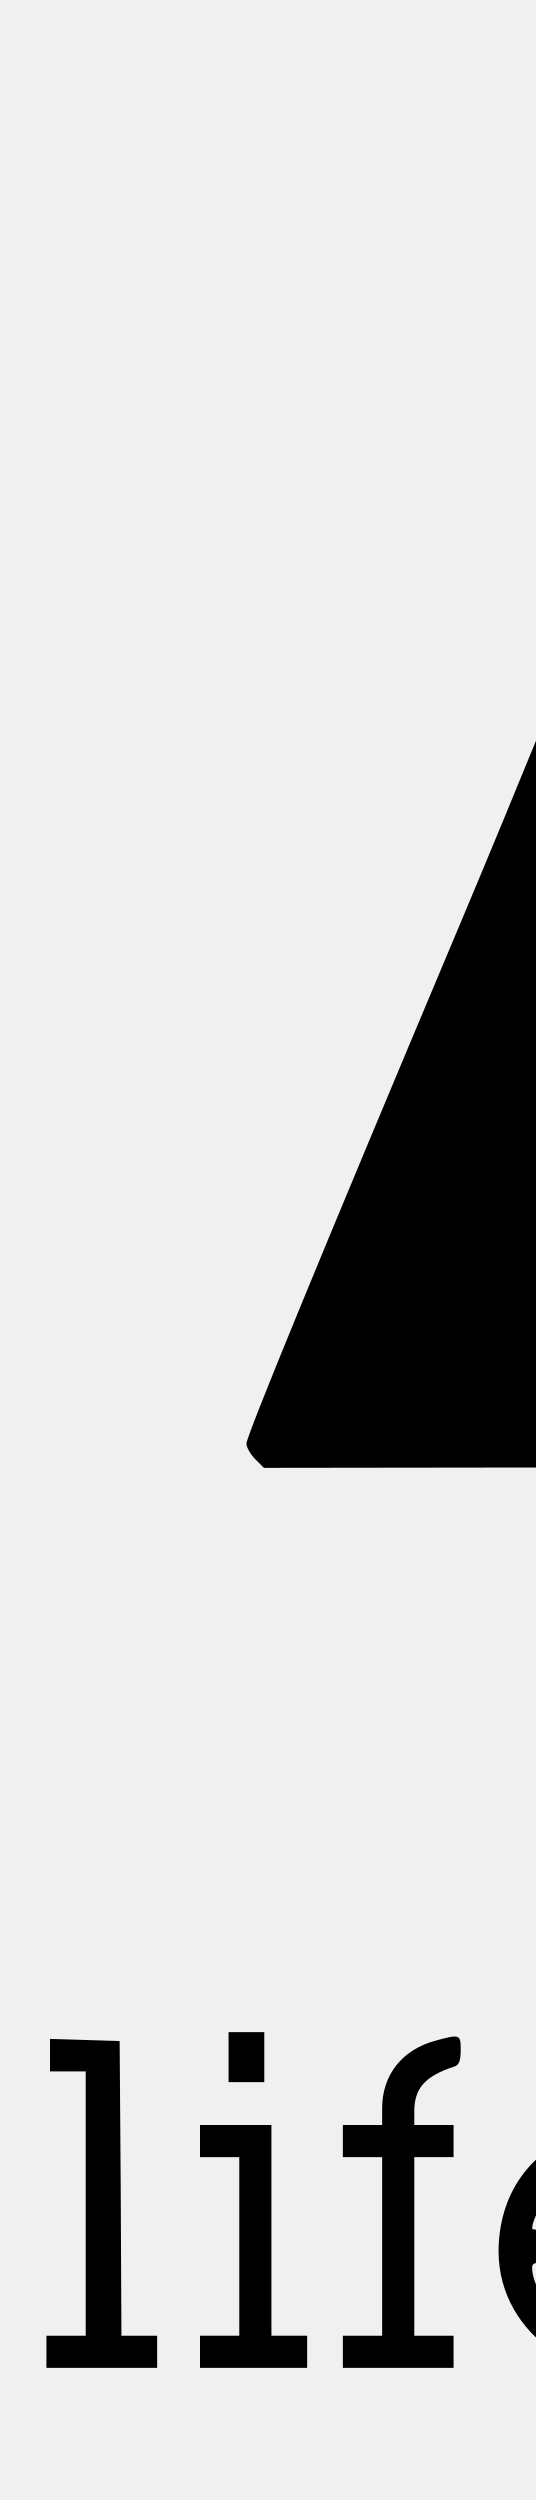
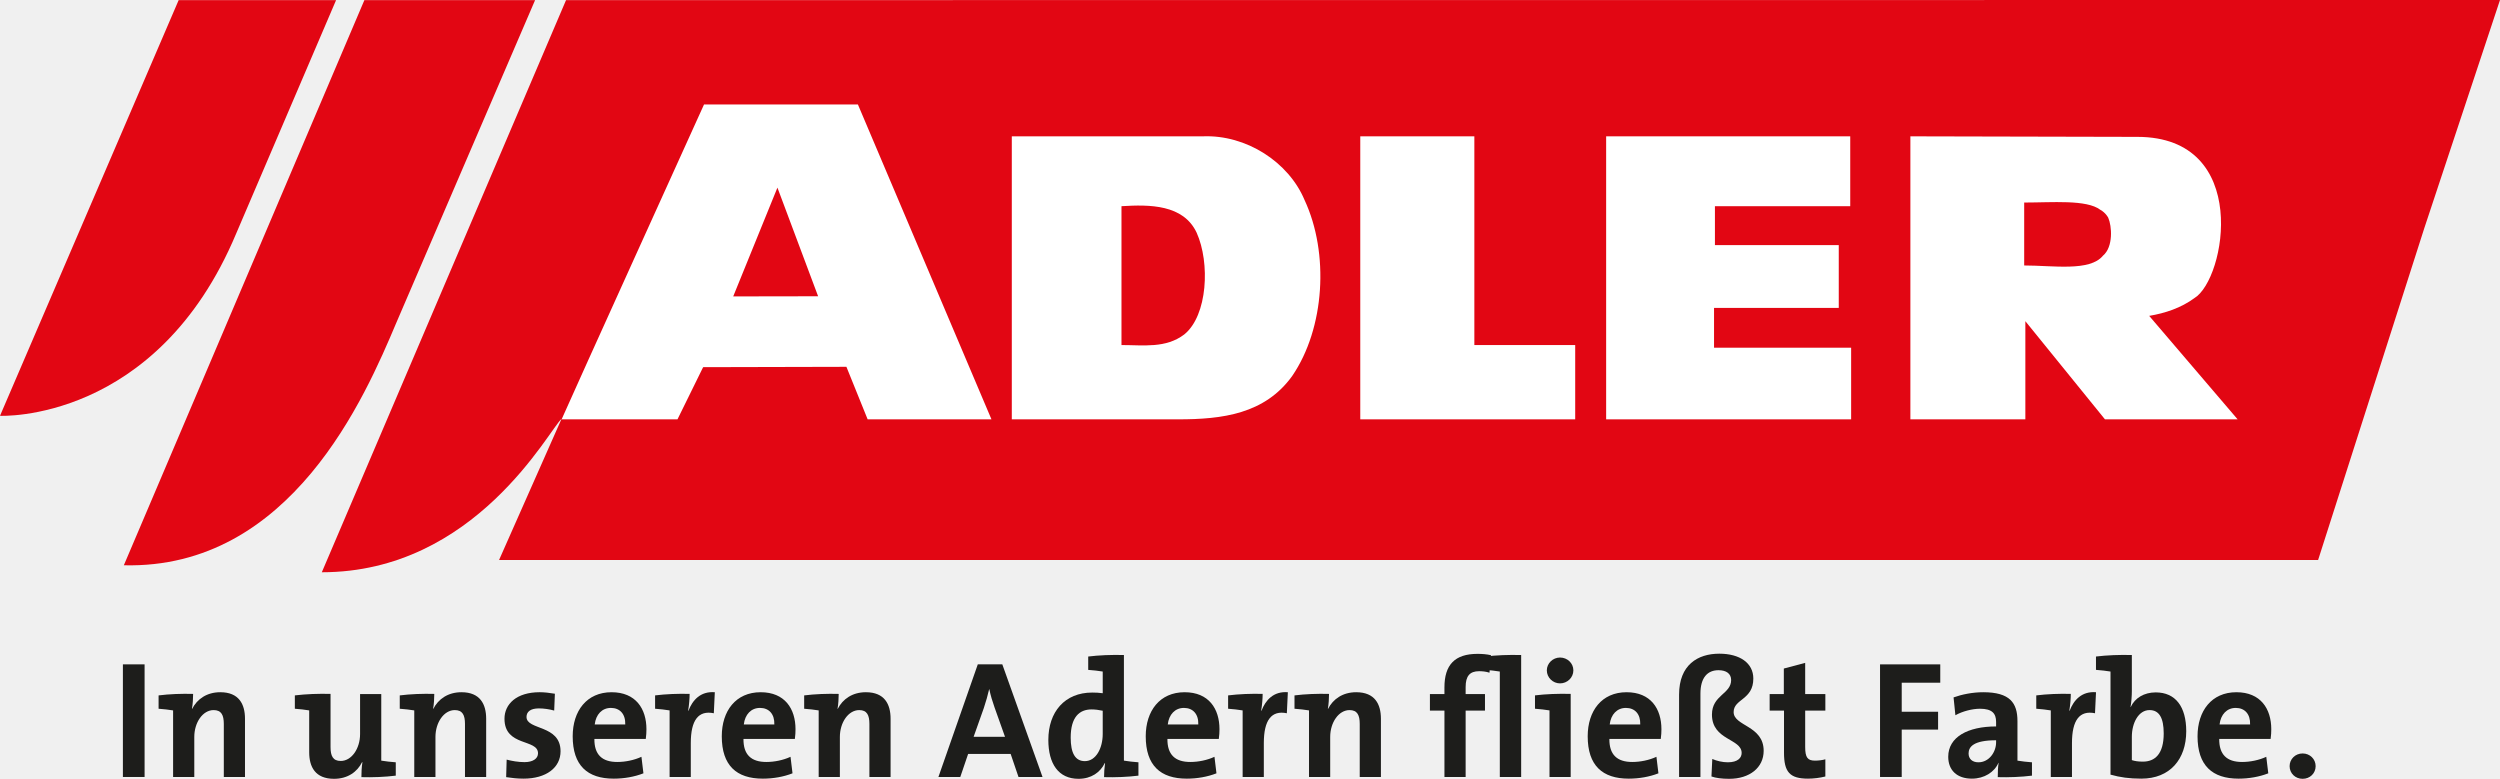
- <svg xmlns="http://www.w3.org/2000/svg" version="1.0" width="150pt" height="700pt" viewBox="0 0 150 700" preserveAspectRatio="xMidYMid meet">
-   <g transform="translate(0,700) scale(0.1,-0.1)" fill="#000000" stroke="none">
-     <path d="M2875 6794 c-242 -43 -457 -156 -636 -334 -139 -138 -201 -235 -297 -465 -96 -233 -476 -1152 -532 -1290 -32 -77 -87 -210 -123 -295 -386 -917 -597 -1431 -597 -1452 0 -10 11 -30 25 -44 l24 -24 1518 2 1518 3 46 21 c25 12 59 39 75 60 26 33 29 45 29 110 0 66 -3 76 -35 121 -19 28 -170 175 -335 329 -911 849 -869 807 -951 951 -80 139 -134 356 -134 535 0 100 32 285 66 378 132 369 399 599 804 696 71 17 233 19 3075 24 2052 3 3006 8 3018 15 17 11 257 582 257 614 0 9 -7 27 -16 39 l-15 22 -3352 -1 c-2858 -1 -3364 -3 -3432 -15z" />
-     <path d="M7815 5225 c-94 -24 -80 3 -435 -865 -101 -245 -263 -638 -362 -875 -99 -236 -254 -608 -343 -825 -90 -217 -177 -428 -194 -469 -39 -92 -40 -134 -6 -157 22 -14 59 -16 327 -11 328 5 371 11 536 68 222 78 423 226 567 417 73 98 127 203 220 432 37 91 190 460 340 820 150 360 322 777 383 925 221 540 204 489 175 523 -18 20 -30 20 -590 24 -414 3 -585 1 -618 -7z" />
-     <path d="M3483 5209 c-75 -37 -123 -112 -123 -191 0 -77 29 -115 223 -294 100 -93 209 -194 242 -225 33 -31 195 -181 360 -334 343 -318 366 -341 440 -451 236 -349 257 -742 61 -1131 -104 -207 -305 -415 -489 -504 -30 -15 -47 -29 -47 -41 0 -17 30 -18 632 -18 620 0 632 0 675 21 23 11 52 33 62 48 11 15 70 148 131 296 61 149 149 360 195 470 46 110 145 351 220 535 75 184 226 549 335 810 316 756 390 941 390 970 0 15 -8 34 -18 43 -17 16 -145 17 -1633 17 l-1614 0 -42 -21z" />
-     <path d="M640 1240 l0 -70 50 0 50 0 0 70 0 70 -50 0 -50 0 0 -70z" />
-     <path d="M1219 1286 c-93 -25 -149 -96 -149 -189 l0 -47 -55 0 -55 0 0 -45 0 -45 55 0 55 0 0 -250 0 -250 -55 0 -55 0 0 -45 0 -45 155 0 155 0 0 45 0 45 -55 0 -55 0 0 250 0 250 55 0 55 0 0 45 0 45 -55 0 -55 0 0 38 c0 65 30 99 113 126 12 4 17 16 17 46 0 44 -2 45 -71 26z" />
-     <path d="M140 1245 l0 -45 50 0 50 0 0 -370 0 -370 -55 0 -55 0 0 -45 0 -45 155 0 155 0 0 45 0 45 -50 0 -50 0 -2 413 -3 412 -97 3 -98 3 0 -46z" />
-     <path d="M7940 1170 l0 -120 -70 0 -70 0 0 -45 0 -45 70 0 70 0 0 -295 0 -295 55 0 55 0 0 295 0 295 80 0 80 0 0 45 0 45 -80 0 -80 0 0 120 0 120 -55 0 -55 0 0 -120z" />
-     <path d="M9680 1124 l0 -166 -39 31 c-73 58 -126 76 -226 76 -82 0 -97 -3 -157 -33 -74 -36 -133 -96 -170 -170 -18 -36 -24 -68 -26 -141 -4 -90 -3 -95 32 -167 23 -45 52 -86 77 -108 137 -117 339 -125 461 -17 20 17 38 31 42 31 3 0 6 -20 6 -45 l0 -45 50 0 50 0 0 460 0 460 -50 0 -50 0 0 -166z m-143 -180 c117 -57 172 -196 128 -325 -35 -102 -134 -171 -243 -171 -149 0 -262 110 -262 256 0 80 17 129 61 180 83 94 201 117 316 60z" />
-     <path d="M2977 1060 c-98 -25 -190 -102 -235 -198 -23 -49 -27 -70 -27 -152 0 -114 19 -163 92 -241 55 -59 114 -92 196 -109 103 -21 223 10 295 77 l32 31 0 -49 0 -49 50 0 50 0 0 340 0 340 -50 0 -50 0 0 -46 0 -46 -37 32 c-20 18 -57 42 -81 52 -51 23 -177 32 -235 18z m169 -95 c110 -32 184 -135 184 -255 0 -154 -106 -259 -261 -260 -159 0 -270 122 -257 284 9 112 78 199 181 229 67 20 93 20 153 2z" />
-     <path d="M4575 1057 c-106 -36 -188 -106 -231 -200 -24 -53 -28 -75 -28 -147 0 -111 32 -188 111 -260 128 -117 330 -128 453 -22 l43 36 -6 -57 c-8 -78 -45 -139 -105 -174 -41 -24 -57 -28 -128 -28 -72 0 -86 3 -130 30 -30 19 -62 51 -84 83 -33 51 -35 52 -82 52 -55 0 -57 -5 -29 -67 28 -61 95 -129 160 -160 51 -25 66 -28 166 -28 106 0 112 1 174 34 39 22 76 52 97 79 60 79 64 107 64 484 l0 338 -50 0 -50 0 0 -46 0 -46 -37 32 c-20 18 -57 42 -82 53 -57 25 -171 32 -226 14z m164 -93 c65 -19 131 -77 162 -142 61 -128 -6 -303 -137 -358 -44 -18 -142 -18 -188 1 -128 54 -194 213 -143 345 24 63 93 128 159 151 66 23 81 23 147 3z" />
-     <path d="M5359 1057 c-20 -8 -50 -24 -68 -36 l-31 -22 0 25 c0 24 -3 26 -50 26 l-50 0 0 -340 0 -340 49 0 49 0 4 238 c3 224 4 239 26 280 70 131 271 110 311 -33 6 -24 11 -132 11 -262 l0 -223 49 0 50 0 3 238 c3 217 5 240 24 277 68 131 260 118 308 -22 13 -37 16 -92 16 -270 l0 -223 50 0 50 0 0 233 c0 127 -5 249 -10 269 -53 189 -301 260 -446 126 l-44 -40 -28 29 c-62 67 -193 100 -273 70z" />
-     <path d="M6544 1061 c-59 -15 -124 -53 -169 -97 -126 -126 -141 -327 -35 -471 67 -92 206 -152 319 -138 114 13 228 91 277 187 13 26 24 50 24 53 0 3 -24 5 -52 4 -52 0 -54 -1 -83 -47 -96 -149 -347 -131 -423 31 -11 23 -23 52 -27 65 l-6 22 307 0 307 0 -5 64 c-15 179 -162 324 -338 332 -36 2 -79 0 -96 -5z m197 -116 c51 -26 95 -72 116 -122 27 -66 38 -63 -232 -63 -240 0 -245 0 -245 20 0 30 34 91 67 121 49 44 63 52 111 65 59 17 123 9 183 -21z" />
-     <path d="M7329 1061 c-41 -13 -72 -32 -101 -59 l-28 -26 0 37 0 37 -50 0 -50 0 0 -340 0 -340 49 0 49 0 4 228 c3 246 6 261 66 325 32 34 113 59 162 51 52 -10 106 -40 128 -71 37 -54 42 -90 42 -314 l0 -219 51 0 50 0 -3 248 c-3 245 -3 247 -30 297 -51 96 -128 144 -242 151 -39 2 -83 0 -97 -5z" />
-     <path d="M8509 1054 c-102 -31 -202 -129 -235 -229 -10 -27 -17 -79 -17 -115 0 -121 57 -228 156 -297 64 -43 115 -57 209 -57 66 1 86 5 142 33 71 35 137 100 167 166 l18 40 -51 3 c-41 3 -53 0 -61 -15 -23 -42 -104 -111 -142 -122 -97 -27 -206 0 -267 65 -27 29 -67 108 -68 132 0 9 68 12 306 12 l307 0 -7 58 c-9 83 -31 140 -74 197 -90 120 -245 172 -383 129z m168 -89 c73 -22 126 -64 157 -126 14 -29 26 -59 26 -66 0 -10 -51 -13 -250 -13 -165 0 -250 4 -250 10 0 18 29 80 49 106 32 40 71 67 125 86 63 21 79 22 143 3z" />
-     <path d="M560 1005 l0 -45 55 0 55 0 0 -250 0 -250 -55 0 -55 0 0 -45 0 -45 150 0 150 0 0 45 0 45 -50 0 -50 0 0 295 0 295 -100 0 -100 0 0 -45z" />
-     <path d="M1633 1031 c-150 -51 -237 -176 -237 -336 1 -235 245 -398 468 -314 65 24 149 96 177 150 l19 39 -46 0 c-43 0 -50 -4 -82 -40 -53 -63 -103 -85 -192 -85 -58 0 -84 5 -116 22 -69 36 -134 126 -134 183 0 20 5 20 295 20 l295 0 0 50 c0 99 -58 206 -143 264 -95 64 -206 81 -304 47z m245 -110 c36 -23 63 -50 83 -85 52 -91 64 -86 -221 -86 -165 0 -250 4 -250 10 0 26 34 88 68 124 57 59 103 77 192 74 66 -3 82 -7 128 -37z" />
-     <path d="M3612 803 c5 -272 8 -288 70 -358 17 -20 54 -48 82 -63 43 -22 64 -26 136 -26 92 0 130 13 183 62 l27 26 0 -37 0 -37 50 0 50 0 0 340 0 340 -50 0 -50 0 0 -206 c0 -116 -5 -224 -11 -249 -49 -195 -336 -201 -378 -7 -6 30 -11 143 -11 257 l0 205 -51 0 -51 0 4 -247z" />
-     <path d="M2344 576 c-44 -20 -64 -53 -64 -107 0 -149 211 -155 227 -6 5 40 2 48 -28 81 -39 43 -87 54 -135 32z" />
-   </g>
+ <svg xmlns="http://www.w3.org/2000/svg" xml:space="preserve" width="359.112" height="111.873" viewBox="0 0 359.112 111.873">
+   <path fill="#E20613" d="M348.231,32.795l-15.246,47.643  H71.689l8.978-20.277c-1.779,1.523-12.344,22.041-34.44,22.041L81.309,0.018L359.112,0L348.231,32.795" />
+   <polygon fill="#FFFFFF" points="211.783,49.565   226.269,49.565 226.269,60.236 195.396,60.236 195.396,19.583 211.783,19.583" />
+   <polygon fill="#FFFFFF" points="265.777,19.583   265.777,29.62 246.34,29.62 246.34,35.209 264.128,35.209 264.128,44.229 246.212,44.229 246.212,49.946 265.906,49.946   265.906,60.236 230.715,60.236 230.715,19.583" />
+   <path fill="#E20613" d="M76.863,0.018L56.917,46.39  c-4.447,10.543-15.099,35.395-39.13,34.809L52.343,0.017L76.863,0.018" />
+   <path fill="#E20613" d="M48.277,0.018l-14.356,33.54  C22.5,60.807,0,59.729,0,59.729L25.663,0.018H48.277" />
+   <path fill="#FFFFFF" d="M142.418,60.236h-17.786  l-3.049-7.545l-20.582,0.051l-3.685,7.495H80.674c1.27-2.921,20.455-45.228,20.455-45.228h22.105L142.418,60.236" />
+   <path fill="#FFFFFF" d="M172.78,19.583  c6.227-0.254,12.324,3.685,14.611,9.147c3.557,7.623,2.923,18.422-1.777,25.283c-3.939,5.462-10.037,6.224-16.391,6.224H145.34  V19.583H172.78" />
+   <path fill="#FFFFFF" d="M315.199,42.832  c-1.905,1.397-4.193,2.16-6.479,2.541l12.703,14.864h-19.057l-11.434-14.102v14.102h-16.516V19.583l32.607,0.078  C323.381,19.661,319.729,40.115,315.199,42.832" />
+   <polygon fill="#E20613" points="117.517,42.557   105.322,42.578 111.673,26.951" />
+   <path fill="#E20613" d="M171.894,33.43  c1.945,4.325,1.582,11.891-1.779,14.61c-2.656,2.021-5.845,1.525-9.02,1.525V29.619C165.159,29.365,169.986,29.365,171.894,33.43" />
+   <path fill="#E20613" d="M302.835,31.273  c0.522,1.17,0.763,4.192-0.762,5.463c-1.892,2.295-7.138,1.397-11.309,1.397v-9.039c3.989,0,8.962-0.454,10.925,1.036  C302.5,30.58,302.835,31.273,302.835,31.273" />
+   <rect x="17.653" y="95.432" fill="#1D1D1B" width="3.116" height="16.178" />
+   <path fill="#1D1D1B" d="M27.573,101.807l0.023,0.025c0.719-1.414,2.109-2.398,4.05-2.398  c2.685,0,3.546,1.727,3.546,3.811v8.365h-3.043v-7.621c0-1.246-0.335-1.988-1.462-1.988c-1.558,0-2.778,1.773-2.778,3.857v5.752  h-3.044v-9.563c-0.575-0.096-1.391-0.191-2.085-0.24v-1.916c1.51-0.193,3.354-0.264,4.96-0.215  C27.74,100.25,27.692,101.184,27.573,101.807" />
+   <path fill="#1D1D1B" d="M51.915,111.633c0-0.551,0.023-1.461,0.144-2.133l-0.048-0.023  c-0.695,1.414-2.085,2.396-4.027,2.396c-2.708,0-3.569-1.727-3.569-3.811v-6.016c-0.575-0.096-1.366-0.191-2.062-0.24v-1.916  c1.582-0.193,3.475-0.264,5.128-0.215v7.643c0,1.246,0.336,1.99,1.462,1.99c1.559,0,2.78-1.773,2.78-3.859v-5.752h3.044v9.563  c0.575,0.096,1.389,0.193,2.084,0.24v1.916C55.342,111.609,53.496,111.682,51.915,111.633" />
+   <path fill="#1D1D1B" d="M62.215,101.807l0.023,0.025c0.72-1.414,2.109-2.398,4.05-2.398  c2.685,0,3.548,1.727,3.548,3.811v8.365h-3.044v-7.621c0-1.246-0.336-1.988-1.463-1.988c-1.558,0-2.778,1.773-2.778,3.857v5.752  h-3.044v-9.563c-0.575-0.096-1.391-0.191-2.085-0.24v-1.916c1.51-0.193,3.354-0.264,4.961-0.215  C62.383,100.25,62.335,101.184,62.215,101.807" />
+   <path fill="#1D1D1B" d="M75.198,111.848c-0.862,0-1.725-0.096-2.491-0.215l0.071-2.518  c0.743,0.193,1.653,0.361,2.564,0.361c1.174,0,1.941-0.48,1.941-1.271c0-2.107-4.817-0.91-4.817-4.961  c0-2.084,1.701-3.811,5.057-3.811c0.695,0,1.462,0.098,2.182,0.217l-0.097,2.42c-0.671-0.191-1.462-0.311-2.205-0.311  c-1.197,0-1.773,0.479-1.773,1.223c0,1.939,4.89,1.078,4.89,4.936C80.52,110.268,78.458,111.848,75.198,111.848" />
+   <path fill="#1D1D1B" d="M92.763,106.145h-7.382c-0.023,2.229,1.078,3.309,3.283,3.309  c1.174,0,2.444-0.264,3.476-0.744l0.286,2.373c-1.27,0.502-2.778,0.766-4.266,0.766c-3.786,0-5.896-1.893-5.896-6.086  c0-3.643,2.015-6.328,5.584-6.328c3.476,0,5.01,2.373,5.01,5.32C92.858,105.162,92.834,105.643,92.763,106.145 M87.753,101.688  c-1.27,0-2.156,0.934-2.324,2.373h4.386C89.862,102.574,89.047,101.688,87.753,101.688" />
+   <path fill="#1D1D1B" d="M98.845,102.094h0.049c0.574-1.51,1.726-2.826,3.785-2.66l-0.143,3.021  c-2.205-0.455-3.307,0.982-3.307,4.287v4.867h-3.044v-9.563c-0.575-0.096-1.391-0.191-2.085-0.24v-1.916  c1.51-0.191,3.354-0.264,4.961-0.217C99.062,100.297,98.989,101.256,98.845,102.094" />
+   <path fill="#1D1D1B" d="M114.177,106.145h-7.381c-0.024,2.229,1.078,3.309,3.283,3.309  c1.174,0,2.444-0.264,3.475-0.744l0.287,2.373c-1.271,0.502-2.779,0.766-4.266,0.766c-3.786,0-5.895-1.893-5.895-6.086  c0-3.643,2.013-6.328,5.583-6.328c3.476,0,5.008,2.373,5.008,5.32C114.271,105.162,114.249,105.643,114.177,106.145   M109.168,101.688c-1.271,0-2.156,0.934-2.324,2.373h4.385C111.277,102.574,110.463,101.688,109.168,101.688" />
+   <path fill="#1D1D1B" d="M120.308,101.807l0.024,0.025c0.719-1.414,2.107-2.398,4.049-2.398  c2.685,0,3.547,1.727,3.547,3.811v8.365h-3.043v-7.621c0-1.246-0.335-1.988-1.462-1.988c-1.559,0-2.78,1.773-2.78,3.857v5.752  h-3.044v-9.563c-0.574-0.096-1.389-0.191-2.085-0.24v-1.916c1.511-0.193,3.356-0.264,4.961-0.215  C120.475,100.25,120.427,101.184,120.308,101.807" />
+   <path fill="#1D1D1B" d="M146.302,111.609l-1.126-3.307h-6.11l-1.126,3.307h-3.141l5.656-16.178h3.522  l5.776,16.178H146.302z M142.853,101.592c-0.313-0.887-0.553-1.678-0.743-2.59h-0.024c-0.191,0.84-0.455,1.775-0.767,2.709  l-1.462,4.123h4.506L142.853,101.592z" />
+   <path fill="#1D1D1B" d="M158.592,111.633c0-0.6,0.049-1.365,0.145-2.014h-0.048  c-0.623,1.318-1.941,2.254-3.764,2.254c-2.898,0-4.337-2.182-4.337-5.584c0-4.025,2.349-6.807,6.303-6.807  c0.505,0,0.982,0.023,1.51,0.096v-3.115c-0.574-0.096-1.39-0.191-2.085-0.238v-1.918c1.511-0.191,3.38-0.264,5.129-0.217v15.17  c0.574,0.098,1.39,0.193,2.086,0.24v1.916C162.019,111.609,160.174,111.682,158.592,111.633 M158.4,102.094  c-0.551-0.117-1.078-0.189-1.605-0.189c-1.75,0-2.996,1.102-2.996,4.051c0,2.227,0.647,3.377,2.037,3.377  c1.606,0,2.564-1.869,2.564-3.906V102.094z" />
+   <path fill="#1D1D1B" d="M175.075,106.145h-7.381c-0.023,2.229,1.078,3.309,3.283,3.309  c1.175,0,2.445-0.264,3.475-0.744l0.287,2.373c-1.27,0.502-2.778,0.766-4.266,0.766c-3.785,0-5.895-1.893-5.895-6.086  c0-3.643,2.014-6.328,5.584-6.328c3.475,0,5.01,2.373,5.01,5.32C175.173,105.162,175.147,105.643,175.075,106.145   M170.066,101.688c-1.27,0-2.155,0.934-2.323,2.373h4.386C172.177,102.574,171.361,101.688,170.066,101.688" />
+   <path fill="#1D1D1B" d="M181.158,102.094h0.049c0.575-1.51,1.725-2.826,3.786-2.66l-0.144,3.021  c-2.204-0.455-3.307,0.982-3.307,4.287v4.867h-3.044v-9.563c-0.575-0.096-1.39-0.191-2.086-0.24v-1.916  c1.511-0.191,3.355-0.264,4.961-0.217C181.374,100.297,181.302,101.256,181.158,102.094" />
+   <path fill="#1D1D1B" d="M190.741,101.807l0.023,0.025c0.719-1.414,2.108-2.398,4.049-2.398  c2.686,0,3.549,1.727,3.549,3.811v8.365h-3.044v-7.621c0-1.246-0.337-1.988-1.462-1.988c-1.559,0-2.78,1.773-2.78,3.857v5.752  h-3.044v-9.563c-0.574-0.096-1.39-0.191-2.085-0.24v-1.916c1.511-0.193,3.354-0.264,4.961-0.215  C190.908,100.25,190.86,101.184,190.741,101.807" />
+   <path fill="#1D1D1B" d="M213.956,96.631c-0.479-0.166-1.03-0.217-1.484-0.217  c-1.343,0-1.941,0.695-1.941,2.277v1.008h2.779v2.371h-2.779v9.539h-3.044v-9.539H205.4v-2.371h2.086V98.74  c0-3.234,1.485-4.816,4.745-4.816c0.646,0,1.318,0.047,1.94,0.191L213.956,96.631z" />
+   <path fill="#1D1D1B" d="M218.507,111.609h-3.067V96.463c-0.575-0.096-1.391-0.191-2.085-0.24v-1.916  c1.533-0.193,3.379-0.264,5.152-0.215V111.609z" />
+   <path fill="#1D1D1B" d="M225.621,111.609h-3.042v-9.563c-0.576-0.096-1.391-0.191-2.086-0.24v-1.918  c1.51-0.189,3.355-0.262,5.128-0.215V111.609z M224.089,98.164c-1.031,0-1.895-0.838-1.895-1.869c0-1.006,0.863-1.844,1.895-1.844  c1.053,0,1.917,0.814,1.917,1.844C226.006,97.326,225.142,98.164,224.089,98.164" />
+   <path fill="#1D1D1B" d="M238.561,106.145h-7.382c-0.023,2.229,1.078,3.309,3.282,3.309  c1.175,0,2.446-0.264,3.477-0.744l0.287,2.373c-1.271,0.502-2.779,0.766-4.267,0.766c-3.786,0-5.894-1.893-5.894-6.086  c0-3.643,2.012-6.328,5.582-6.328c3.476,0,5.01,2.373,5.01,5.32C238.656,105.162,238.632,105.643,238.561,106.145   M233.552,101.688c-1.271,0-2.157,0.934-2.324,2.373h4.385C235.661,102.574,234.847,101.688,233.552,101.688" />
+   <path fill="#1D1D1B" d="M248.382,111.873c-1.03,0-1.941-0.121-2.54-0.336l0.119-2.516  c0.646,0.287,1.487,0.479,2.229,0.479c1.438,0,1.989-0.646,1.989-1.342c0-2.084-4.266-1.797-4.266-5.512  c0-2.805,2.756-2.947,2.756-4.961c0-0.936-0.72-1.414-1.821-1.414c-1.582,0-2.589,1.078-2.589,3.355v11.982h-3.067V99.771  c0-4.242,2.66-5.873,5.775-5.873c2.948,0,4.889,1.342,4.889,3.57c0,3.094-2.828,2.9-2.828,4.818c0,2.037,4.313,1.918,4.313,5.561  C253.342,110.266,251.33,111.873,248.382,111.873" />
+   <path fill="#1D1D1B" d="M259.714,111.848c-2.637,0-3.451-0.957-3.451-3.736v-6.041H254.2v-2.371h2.037  v-3.668l3.068-0.814v4.482h2.898v2.371h-2.898v5.225c0,1.533,0.359,1.965,1.415,1.965c0.502,0,1.053-0.07,1.483-0.191v2.469  C261.438,111.729,260.552,111.848,259.714,111.848" />
+   <polygon fill="#1D1D1B" points="273.172,98.068 273.172,102.238 278.396,102.238 278.396,104.803   273.172,104.803 273.172,111.609 270.057,111.609 270.057,95.434 278.709,95.434 278.709,98.068" />
+   <path fill="#1D1D1B" d="M286.968,111.633c0-0.695,0.024-1.414,0.12-2.037l-0.022-0.023  c-0.576,1.342-2.037,2.275-3.812,2.275c-2.157,0-3.401-1.221-3.401-3.139c0-2.852,2.826-4.359,6.876-4.359v-0.648  c0-1.246-0.599-1.895-2.324-1.895c-1.078,0-2.517,0.361-3.523,0.936l-0.263-2.564c1.198-0.432,2.732-0.744,4.266-0.744  c3.833,0,4.912,1.535,4.912,4.146v5.68c0.575,0.098,1.391,0.193,2.085,0.24v1.916  C290.371,111.609,288.527,111.682,286.968,111.633 M286.729,106.336c-3.234,0-3.953,0.936-3.953,1.895  c0,0.766,0.526,1.27,1.413,1.27c1.509,0,2.54-1.438,2.54-2.877V106.336z" />
+   <path fill="#1D1D1B" d="M297.245,102.094h0.048c0.576-1.51,1.727-2.826,3.787-2.66l-0.143,3.021  c-2.205-0.455-3.309,0.982-3.309,4.287v4.867h-3.043v-9.563c-0.576-0.096-1.39-0.191-2.086-0.24v-1.916  c1.51-0.191,3.355-0.264,4.961-0.217C297.461,100.297,297.39,101.256,297.245,102.094" />
+   <path fill="#1D1D1B" d="M306.229,99.244c0,0.719-0.071,1.701-0.192,2.324h0.024  c0.599-1.295,1.917-2.109,3.595-2.109c2.853,0,4.386,2.061,4.386,5.584c0,4.025-2.35,6.805-6.447,6.805  c-1.726,0-3.067-0.189-4.433-0.576V96.463c-0.575-0.096-1.39-0.191-2.086-0.24v-1.916c1.534-0.191,3.38-0.264,5.153-0.217V99.244z   M308.769,102c-1.581,0-2.54,1.844-2.54,3.832v3.355c0.431,0.145,0.935,0.217,1.581,0.217c1.75,0,2.996-1.102,2.996-4.051  C310.806,103.125,310.159,102,308.769,102" />
+   <path fill="#1D1D1B" d="M326.162,106.145h-7.382c-0.022,2.229,1.078,3.309,3.283,3.309  c1.176,0,2.446-0.264,3.477-0.744l0.287,2.373c-1.271,0.502-2.779,0.766-4.267,0.766c-3.786,0-5.895-1.893-5.895-6.086  c0-3.643,2.013-6.328,5.583-6.328c3.476,0,5.009,2.373,5.009,5.32C326.258,105.162,326.235,105.643,326.162,106.145   M321.153,101.688c-1.27,0-2.156,0.934-2.323,2.373h4.385C323.264,102.574,322.448,101.688,321.153,101.688" />
+   <path fill="#1D1D1B" d="M332.63,110.053c0,1.029-0.815,1.82-1.87,1.82  c-1.054,0-1.869-0.791-1.869-1.82c0-1.008,0.815-1.824,1.869-1.824C331.814,108.229,332.63,109.045,332.63,110.053" />
</svg>
